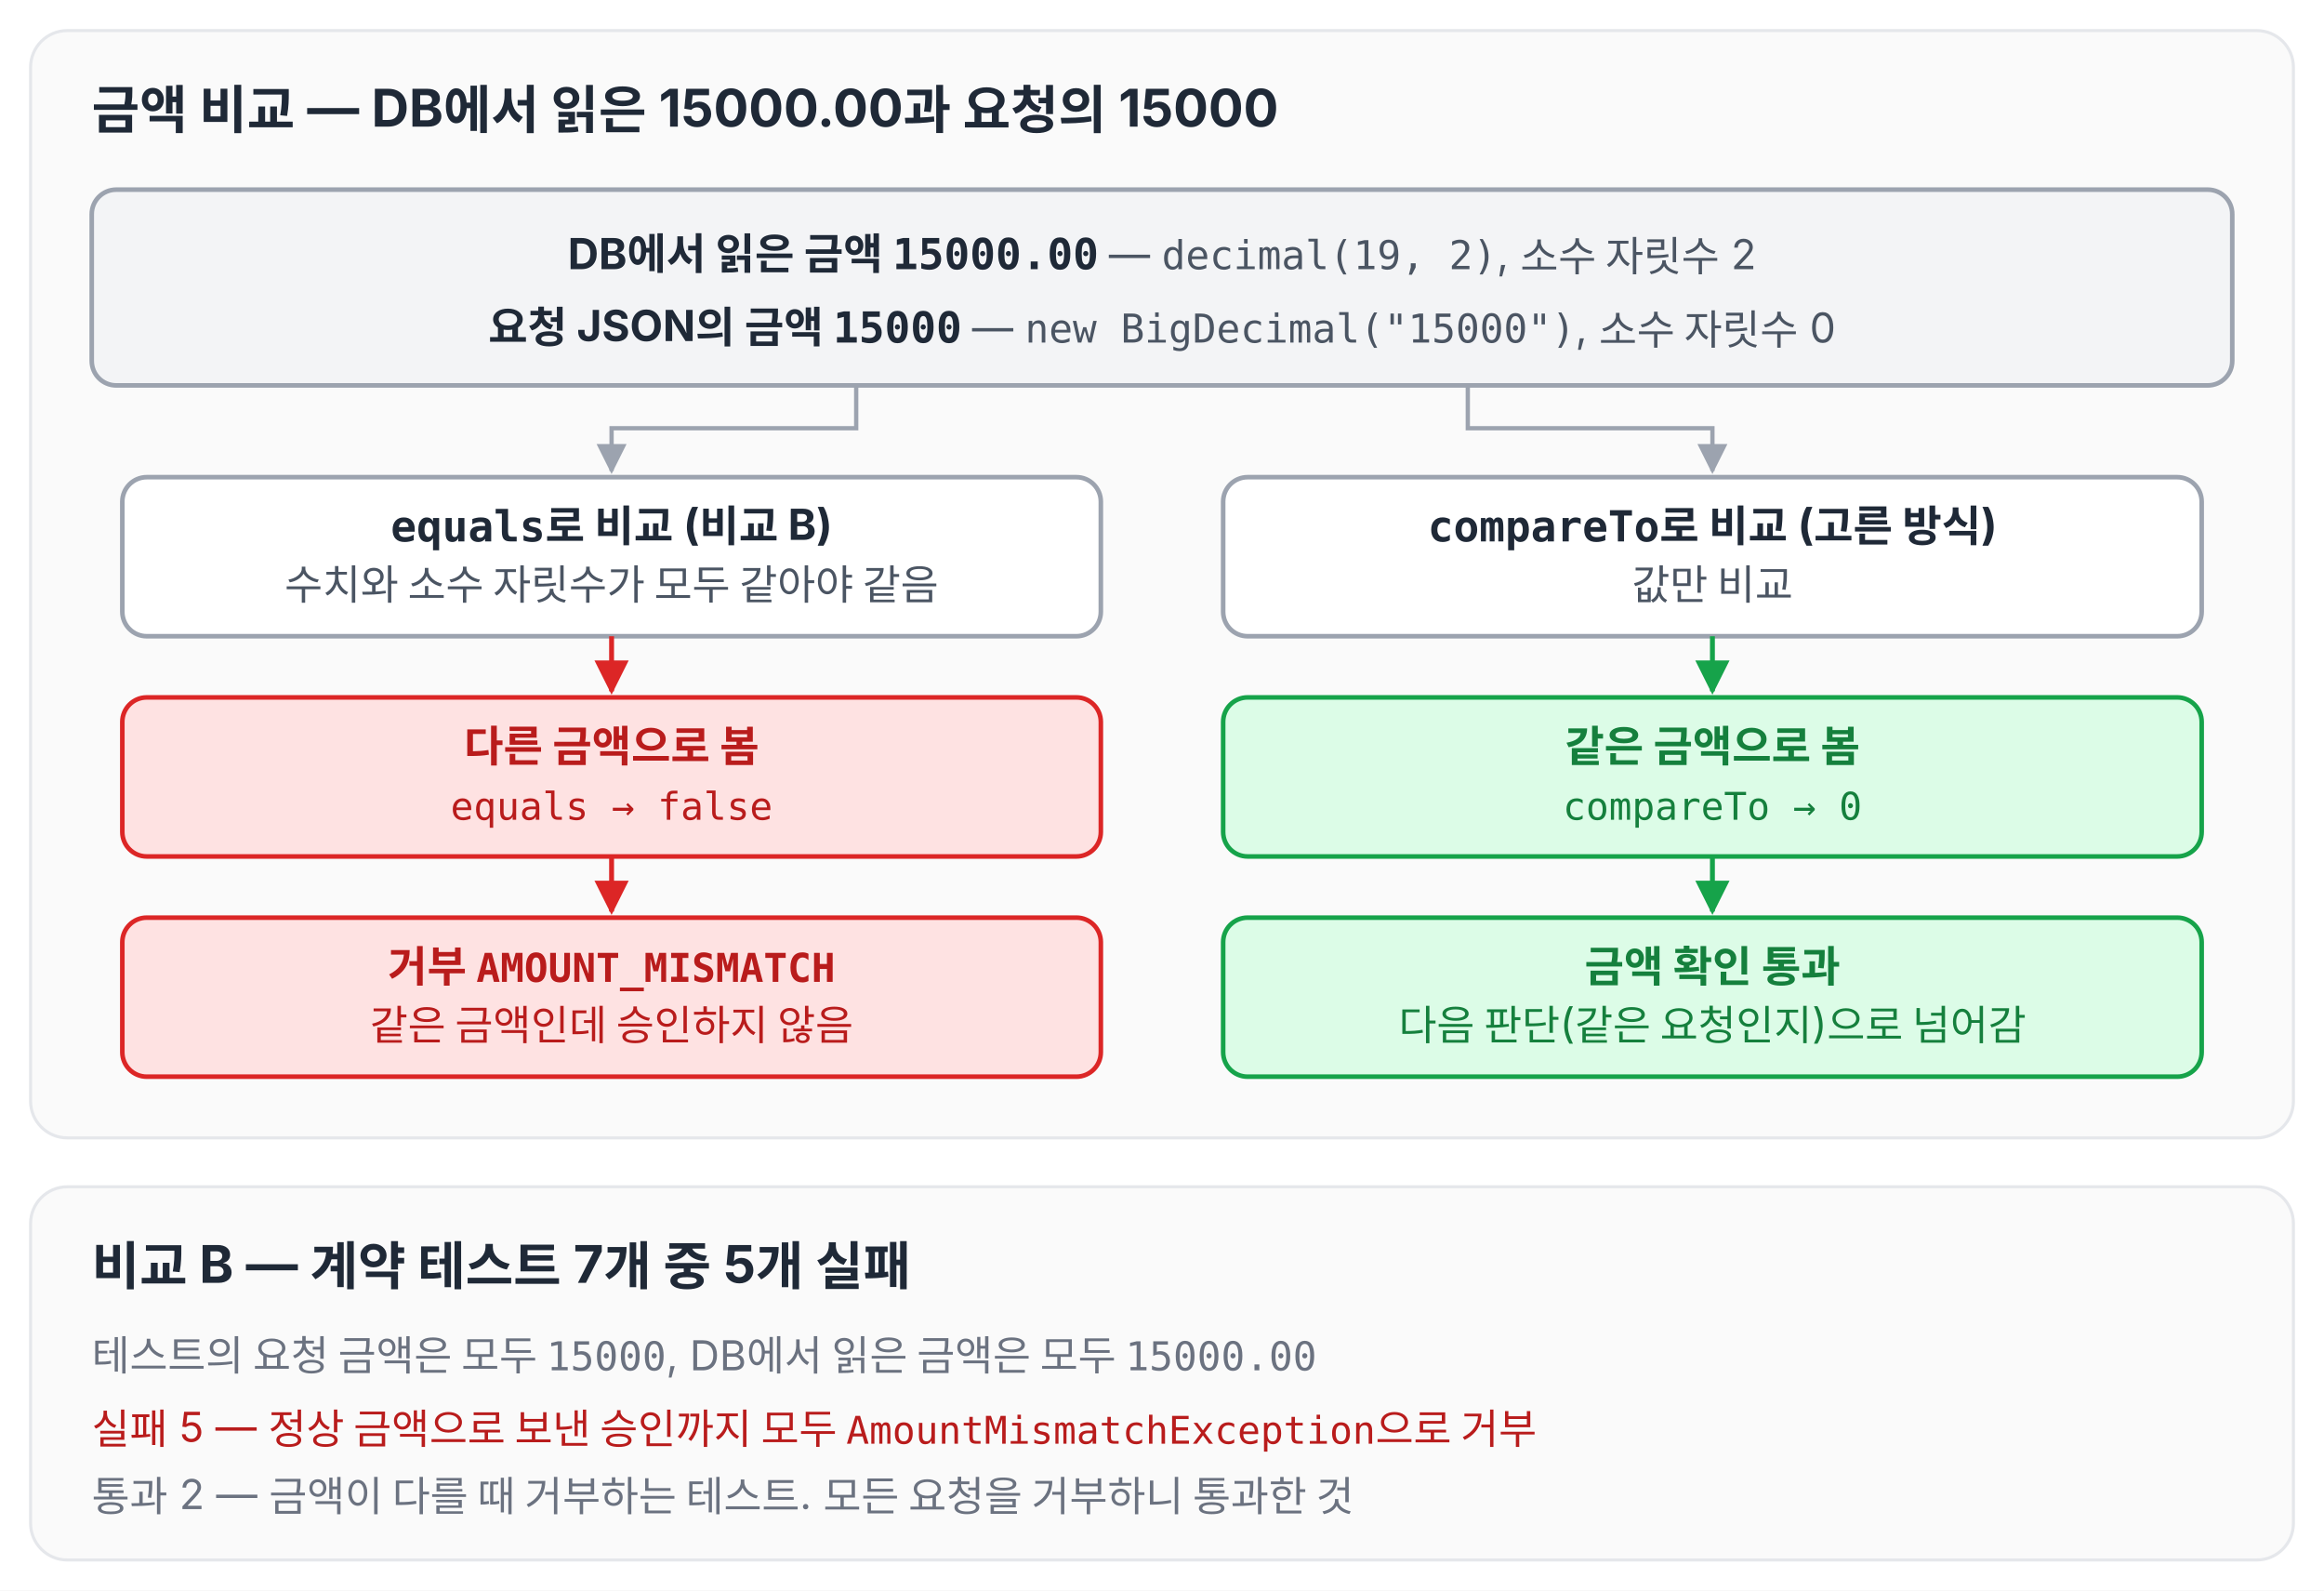
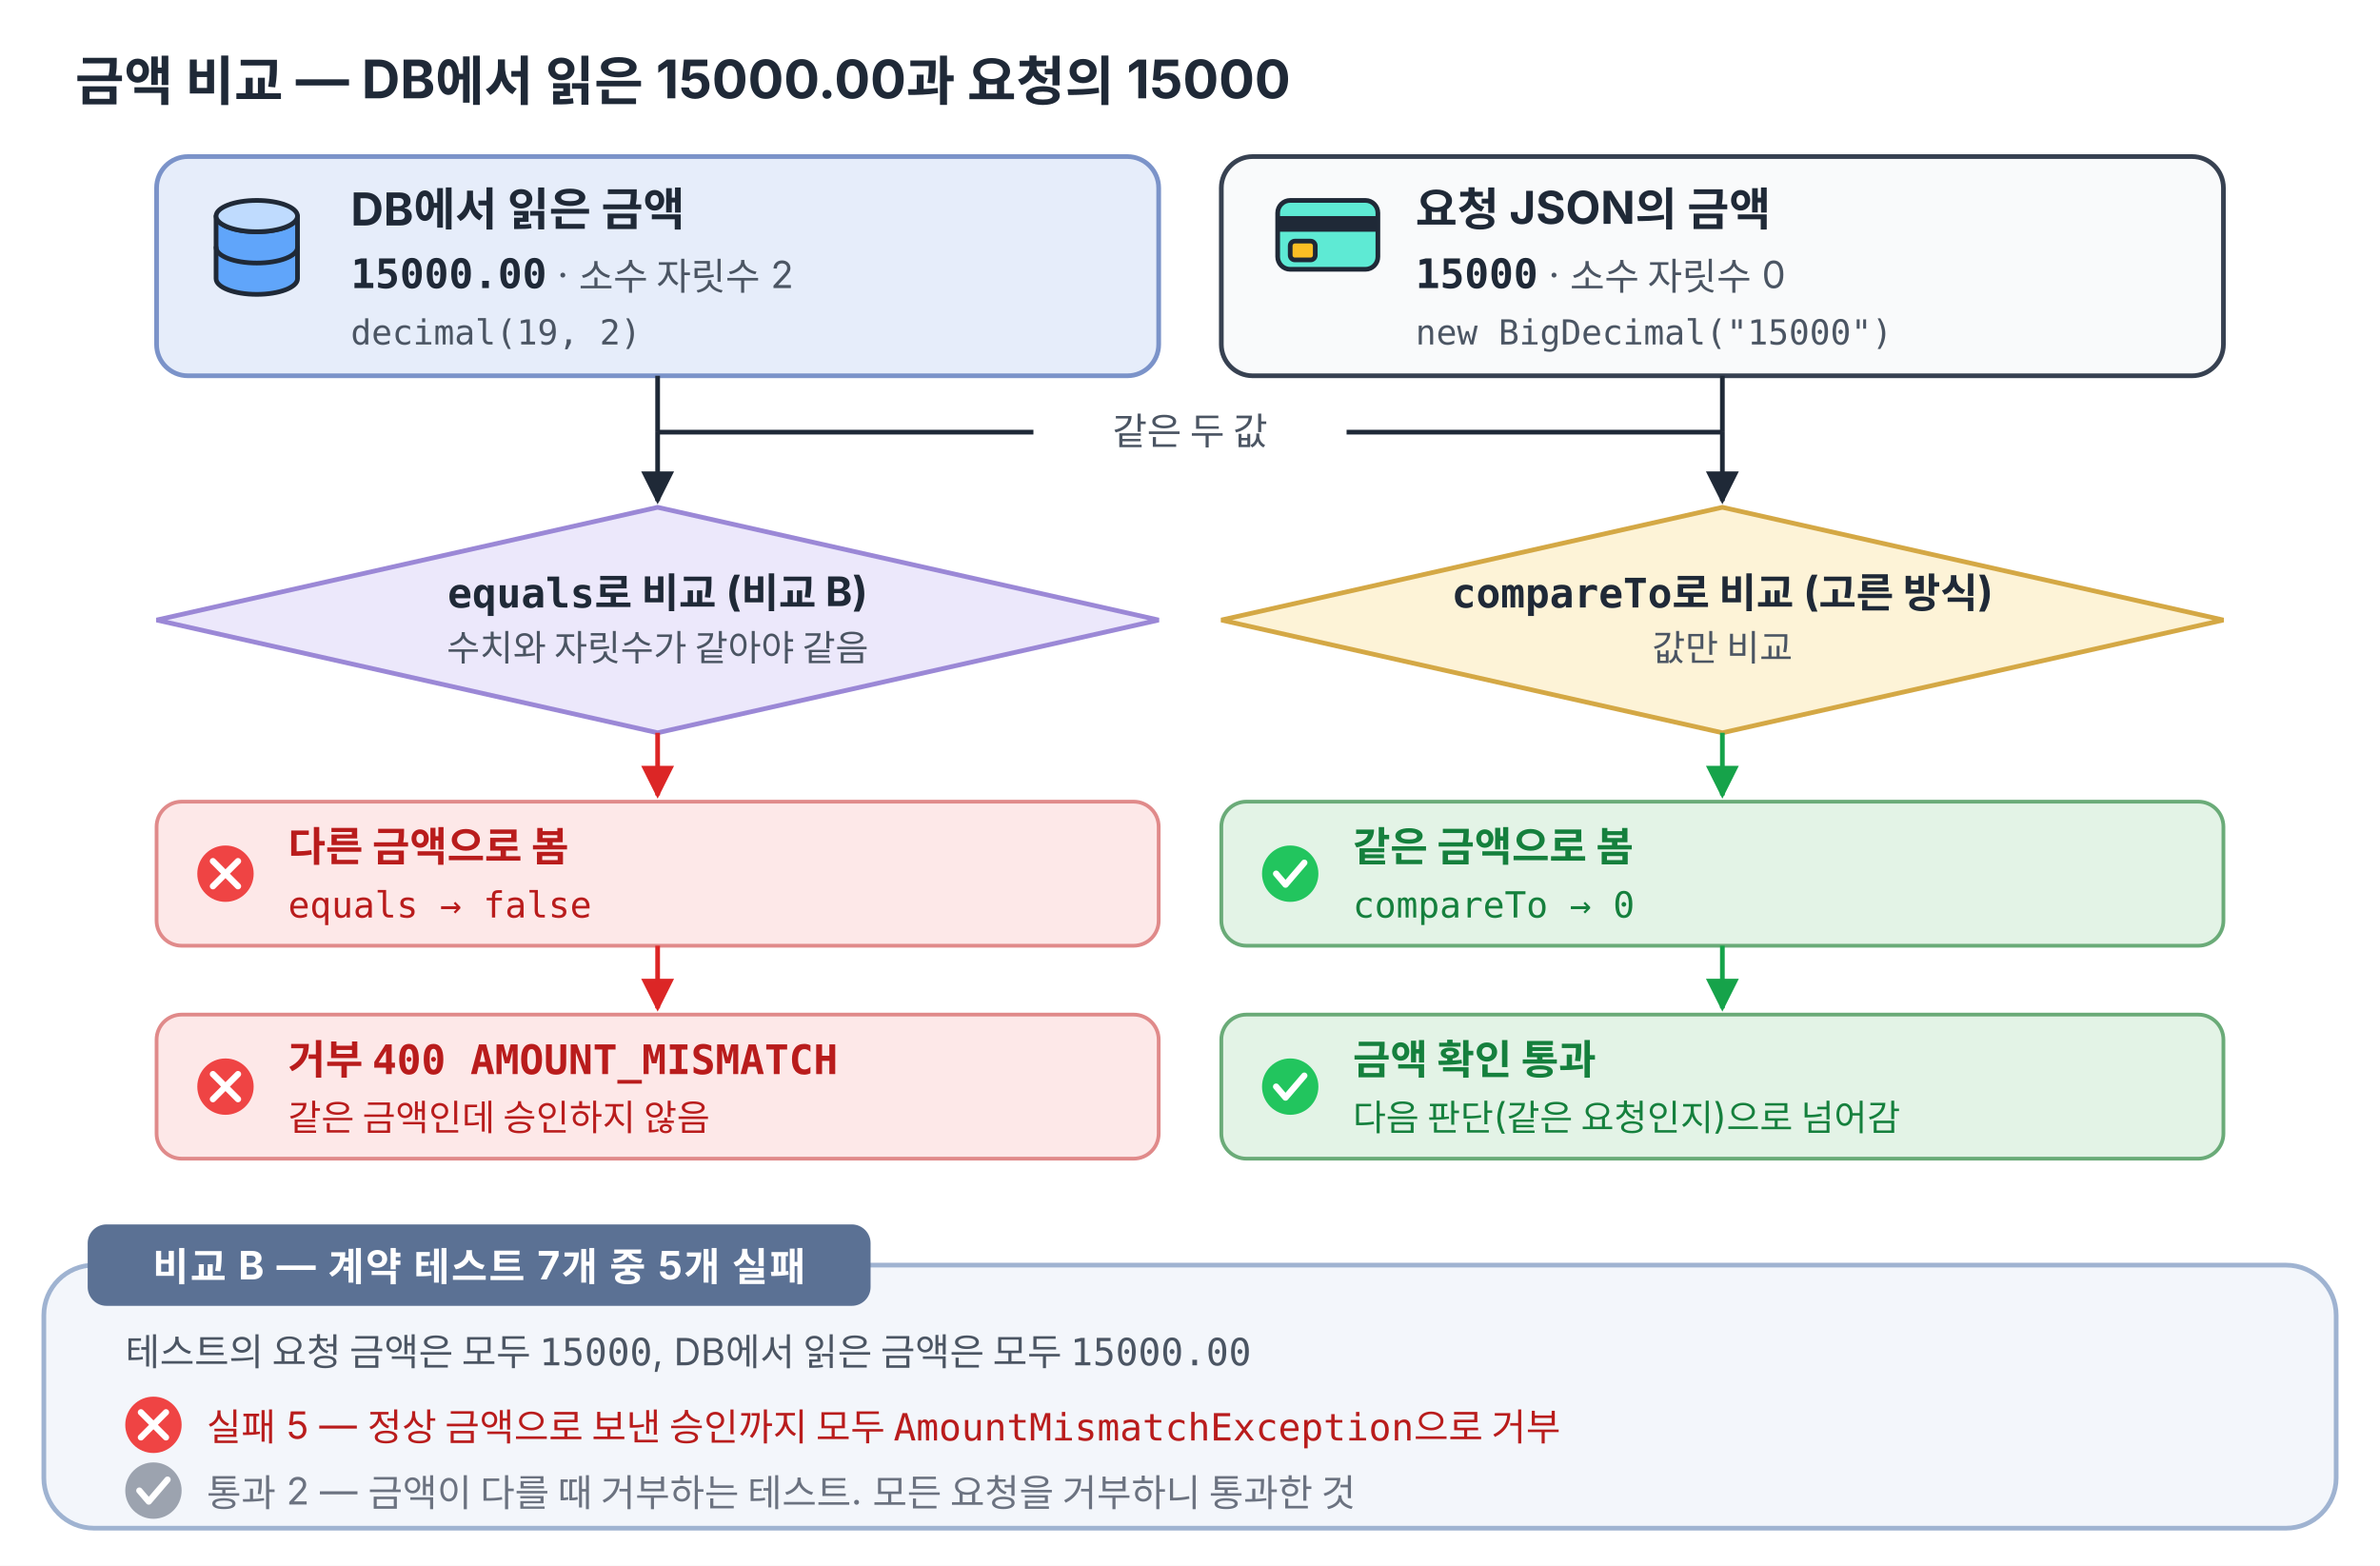
- <svg xmlns="http://www.w3.org/2000/svg" viewBox="0 0 760 520" font-family="-apple-system, 'Apple SD Gothic Neo', 'Noto Sans KR', sans-serif">
+ <svg xmlns="http://www.w3.org/2000/svg" viewBox="0 0 760 500" font-family="-apple-system, 'Apple SD Gothic Neo', 'Noto Sans KR', sans-serif">
  <style>
    .h { font-size: 17px; font-weight: 700; fill: #1f2937; }
-     .code { font-family: Menlo, Consolas, monospace; font-size: 13px; fill: #6b7280; }
-     .step { font-size: 13.5px; fill: #9ca3af; }
-     .sub { font-size: 13.5px; fill: #6b7280; }
-     .t { font-size: 14px; font-weight: 700; fill: #1f2937; }
-     .val { font-size: 13.5px; fill: #4b5563; }
+     .h2 { font-size: 15px; font-weight: 700; fill: #1f2937; }
+     .t { font-size: 14.5px; font-weight: 700; fill: #1f2937; }
+     .t2 { font-size: 13px; font-weight: 700; fill: #1f2937; }
+     .s { font-size: 12px; fill: #4b5563; }
    .m { font-family: Menlo, Consolas, monospace; }
-     .box { fill: #ffffff; stroke: #9ca3af; stroke-width: 1.5; }
-     .hold { fill: #f3f4f6; stroke: #9ca3af; stroke-width: 1.5; }
-     .axis { stroke: #c4c8ce; stroke-width: 1.2; }
-     .flow { stroke: #9ca3af; stroke-width: 1.4; fill: none; }
-     .wait { fill: #ffffff; stroke: #9ca3af; stroke-width: 1.2; stroke-dasharray: 5 4; }
-     .ok { fill: #dcfce7; stroke: #16a34a; stroke-width: 1.5; }
-     .okt { font-size: 14px; font-weight: 700; fill: #15803d; }
-     .bad { fill: #fee2e2; stroke: #dc2626; stroke-width: 1.5; }
-     .badt { font-size: 14px; font-weight: 700; fill: #b91c1c; }
-     .note { font-size: 13.5px; fill: #b91c1c; }
-     .gnote { font-size: 13.5px; fill: #15803d; }
+     .lbl { font-size: 12px; fill: #4b5563; }
+     .tab { font-size: 12.5px; font-weight: 700; fill: #ffffff; letter-spacing: 0.5px; }
+     .num { font-size: 12px; font-weight: 700; fill: #ffffff; }
+     .badt { font-size: 13px; font-weight: 700; fill: #b91c1c; }
+     .bads { font-size: 11.5px; fill: #b91c1c; }
+     .okt { font-size: 13px; font-weight: 700; fill: #15803d; }
+     .oks { font-size: 11.5px; fill: #15803d; }
+     .gt { font-size: 13px; font-weight: 700; fill: #6b7280; }
+     .gs { font-size: 11.5px; fill: #6b7280; }
+     .o { stroke: #1f2937; stroke-width: 1.5; stroke-linejoin: round; stroke-linecap: round; }
+     .spine { stroke: #1f2937; stroke-width: 1.5; fill: none; }
+     .life { stroke: #9ca3af; stroke-width: 1.2; stroke-dasharray: 4 4; }
+     .run { stroke-dasharray: 5 4; animation: run 0.9s linear infinite; }
+     @keyframes run { to { stroke-dashoffset: -18; } }
+     @media (prefers-reduced-motion: reduce) { .run { animation: none; } .anim { display: none; } }
  </style>
  <defs>
-     <marker id="ar" viewBox="0 0 10 10" refX="9" refY="5" markerWidth="7" markerHeight="7" orient="auto">
-       <path d="M0,0 L10,5 L0,10 z" fill="#9ca3af" />
+     <marker id="ak" viewBox="0 0 10 10" refX="9" refY="5" markerWidth="7" markerHeight="7" orient="auto">
+       <path d="M0,0 L10,5 L0,10 z" fill="#1f2937" />
    </marker>
    <marker id="agr" viewBox="0 0 10 10" refX="9" refY="5" markerWidth="7" markerHeight="7" orient="auto">
      <path d="M0,0 L10,5 L0,10 z" fill="#16a34a" />
    </marker>
    <marker id="arr" viewBox="0 0 10 10" refX="9" refY="5" markerWidth="7" markerHeight="7" orient="auto">
      <path d="M0,0 L10,5 L0,10 z" fill="#dc2626" />
    </marker>
+     <marker id="aor" viewBox="0 0 10 10" refX="9" refY="5" markerWidth="7" markerHeight="7" orient="auto">
+       <path d="M0,0 L10,5 L0,10 z" fill="#c2410c" />
+     </marker>
+     <marker id="agy" viewBox="0 0 10 10" refX="9" refY="5" markerWidth="7" markerHeight="7" orient="auto">
+       <path d="M0,0 L10,5 L0,10 z" fill="#9ca3af" />
+     </marker>
+     <g id="pkt">
+       <rect x="-11" y="-8" width="22" height="16" rx="3" fill="#2dd4bf" stroke="#0f766e" stroke-width="1.5" />
+       <path d="M-10,-7 L0,1 L10,-7" fill="none" stroke="#0f766e" stroke-width="1.5" />
+     </g>
+     <g id="pkt2">
+       <rect x="-11" y="-8" width="22" height="16" rx="3" fill="#fdba74" stroke="#c2410c" stroke-width="1.5" />
+       <path d="M-10,-7 L0,1 L10,-7" fill="none" stroke="#c2410c" stroke-width="1.5" />
+     </g>
+     <g id="xmark">
+       <circle r="9" fill="#ef4444" />
+       <path d="M-4,-4 L4,4 M4,-4 L-4,4" stroke="#fff" stroke-width="2" stroke-linecap="round" />
+     </g>
+     <g id="vmark">
+       <circle r="9" fill="#22c55e" />
+       <path d="M-4.5,0 L-1.5,3.5 L4.5,-3.5" fill="none" stroke="#fff" stroke-width="2" stroke-linecap="round" stroke-linejoin="round" />
+     </g>
+     <g id="gmark">
+       <circle r="9" fill="#9ca3af" />
+       <path d="M-4.5,0 L-1.5,3.5 L4.5,-3.5" fill="none" stroke="#fff" stroke-width="2" stroke-linecap="round" stroke-linejoin="round" />
+     </g>
  </defs>
-   <rect width="760" height="520" fill="#ffffff" />
-   <rect x="10" y="10" width="740" height="362" rx="12" fill="#fafafa" stroke="#e5e7eb" />
-   <text x="30" y="42" class="h">금액 비교 — DB에서 읽은 15000.00과 요청의 15000</text>
-   <rect x="30" y="62" width="700" height="64" rx="8" class="hold" />
-   <text x="380" y="88" class="t" text-anchor="middle">DB에서 읽은 금액 <tspan class="m">15000.00</tspan>
-     <tspan font-weight="400" class="val">— <tspan class="m" style="font-size: 13px">decimal(19, 2)</tspan>, 소수 자릿수 2</tspan>
+   <rect width="760" height="500" fill="#ffffff" />
+   <text x="24" y="32" class="h">금액 비교 — DB에서 읽은 15000.00과 요청의 15000</text>
+   <rect x="50" y="50" width="320" height="70" rx="10" fill="#e6edfa" stroke="#7b93c9" stroke-width="1.5" />
+   <g transform="translate(68,64)">
+     <path d="M1,5 v20 a13,5 0 0 0 26,0 v-20 a13,5 0 0 1 -26,0 z" fill="#60a5fa" class="o" />
+     <path d="M1,15 a13,5 0 0 0 26,0" fill="none" class="o" />
+     <ellipse cx="14" cy="5" rx="13" ry="5" fill="#bfdbfe" class="o" />
+   </g>
+   <text x="112" y="72" class="t">DB에서 읽은 금액</text>
+   <text x="112" y="92" class="s">
+     <tspan class="m" style="font-size: 13px; font-weight: 700; fill: #1f2937">15000.00</tspan> · 소수 자릿수 2</text>
+   <text x="112" y="110" class="s m" style="font-size: 11px">decimal(19, 2)</text>
+   <rect x="390" y="50" width="320" height="70" rx="10" fill="#f9fafb" stroke="#374151" stroke-width="1.5" />
+   <g transform="translate(408,61)">
+     <rect x="0" y="3" width="32" height="22" rx="4" fill="#5eead4" class="o" />
+     <rect x="0" y="8" width="32" height="5" fill="#1f2937" />
+     <rect x="4" y="16" width="8" height="6" rx="1.5" fill="#fbbf24" class="o" stroke-width="1" />
+   </g>
+   <text x="452" y="72" class="t">요청 JSON의 금액</text>
+   <text x="452" y="92" class="s">
+     <tspan class="m" style="font-size: 13px; font-weight: 700; fill: #1f2937">15000</tspan> · 소수 자릿수 0</text>
+   <text x="452" y="110" class="s m" style="font-size: 11px">new BigDecimal("15000")</text>
+   <path d="M210,120 V138 M550,120 V138 M210,138 H550" class="spine" />
+   <line x1="210" y1="138" x2="210" y2="160" class="spine" marker-end="url(#ak)" />
+   <line x1="550" y1="138" x2="550" y2="160" class="spine" marker-end="url(#ak)" />
+   <rect x="330" y="128" width="100" height="20" rx="4" fill="#ffffff" />
+   <text x="380" y="142" class="lbl" text-anchor="middle">같은 두 값</text>
+   <polygon points="210,162 370,198 210,234 50,198" fill="#ece8fb" stroke="#9b88d6" stroke-width="1.5" />
+   <text x="210" y="194" class="t2" text-anchor="middle">
+     <tspan class="m">equals</tspan>로 비교 (비교 B)</text>
+   <text x="210" y="211" class="s" text-anchor="middle" style="font-size: 11.5px">수치와 자릿수가 같아야 같음</text>
+   <line x1="210" y1="234" x2="210" y2="254" stroke="#dc2626" stroke-width="1.5" marker-end="url(#arr)" />
+   <rect x="50" y="256" width="320" height="46" rx="8" fill="#fde8e8" stroke="#e08a8a" stroke-width="1.2" />
+   <use href="#xmark" x="72" y="279" />
+   <text x="92" y="275" class="badt">다른 금액으로 봄</text>
+   <text x="92" y="293" class="bads m">equals → false</text>
+   <line x1="210" y1="302" x2="210" y2="322" stroke="#dc2626" stroke-width="1.5" marker-end="url(#arr)" />
+   <rect x="50" y="324" width="320" height="46" rx="8" fill="#fde8e8" stroke="#e08a8a" stroke-width="1.2" />
+   <use href="#xmark" x="72" y="347" />
+   <text x="92" y="343" class="badt">거부 <tspan class="m">400 AMOUNT_MISMATCH</tspan>
  </text>
-   <text x="380" y="112" class="t" text-anchor="middle">요청 JSON의 금액 <tspan class="m">15000</tspan>
-     <tspan font-weight="400" class="val">— <tspan class="m" style="font-size: 13px">new BigDecimal("15000")</tspan>, 소수 자릿수 0</tspan>
+   <text x="92" y="361" class="bads">같은 금액인데 승인하지 않음</text>
+   <polygon points="550,162 710,198 550,234 390,198" fill="#fdf3d7" stroke="#d4a845" stroke-width="1.5" />
+   <text x="550" y="194" class="t2" text-anchor="middle">
+     <tspan class="m">compareTo</tspan>로 비교 (고른 방식)</text>
+   <text x="550" y="211" class="s" text-anchor="middle" style="font-size: 11.5px">값만 비교</text>
+   <line x1="550" y1="234" x2="550" y2="254" stroke="#16a34a" stroke-width="1.5" marker-end="url(#agr)" />
+   <rect x="390" y="256" width="320" height="46" rx="8" fill="#e3f3e6" stroke="#6aab78" stroke-width="1.2" />
+   <use href="#vmark" x="412" y="279" />
+   <text x="432" y="275" class="okt">같은 금액으로 봄</text>
+   <text x="432" y="293" class="oks m">compareTo → 0</text>
+   <line x1="550" y1="302" x2="550" y2="322" stroke="#16a34a" stroke-width="1.5" marker-end="url(#agr)" />
+   <rect x="390" y="324" width="320" height="46" rx="8" fill="#e3f3e6" stroke="#6aab78" stroke-width="1.2" />
+   <use href="#vmark" x="412" y="347" />
+   <text x="432" y="343" class="okt">금액 확인 통과</text>
+   <text x="432" y="361" class="oks">다음 판단(같은 요청인지)으로 넘어감</text>
+   <rect x="14" y="404" width="732" height="84" rx="16" fill="#f3f6fb" stroke="#9fb3d1" stroke-width="1.5" />
+   <rect x="28" y="391" width="250" height="26" rx="6" fill="#5b7194" />
+   <text x="153" y="409" class="tab" text-anchor="middle">비교 B — 계약 테스트 7개 중 5개 실패</text>
+   <text x="40" y="436" class="s">테스트의 요청 금액은 모두 <tspan class="m">15000</tspan>, DB에서 읽은 금액은 모두 <tspan class="m">15000.00</tspan>
  </text>
-   <path d="M280,126 L280,140 L200,140 L200,154" class="flow" marker-end="url(#ar)" />
-   <path d="M480,126 L480,140 L560,140 L560,154" class="flow" marker-end="url(#ar)" />
-   <rect x="40" y="156" width="320" height="52" rx="8" class="box" />
-   <text x="200" y="177" class="t" text-anchor="middle">
-     <tspan class="m">equals</tspan>로 비교 (비교 B)</text>
-   <text x="200" y="196" class="val" text-anchor="middle">수치와 소수 자릿수가 모두 같아야 같음</text>
-   <line x1="200" y1="208" x2="200" y2="226" stroke="#dc2626" stroke-width="1.6" marker-end="url(#arr)" />
-   <rect x="40" y="228" width="320" height="52" rx="8" class="bad" />
-   <text x="200" y="249" class="badt" text-anchor="middle">다른 금액으로 봄</text>
-   <text x="200" y="268" class="note m" text-anchor="middle" style="font-size: 12.5px">equals → false</text>
-   <line x1="200" y1="280" x2="200" y2="298" stroke="#dc2626" stroke-width="1.6" marker-end="url(#arr)" />
-   <rect x="40" y="300" width="320" height="52" rx="8" class="bad" />
-   <text x="200" y="321" class="badt" text-anchor="middle">거부 <tspan class="m" style="font-size: 13px">AMOUNT_MISMATCH</tspan>
-   </text>
-   <text x="200" y="340" class="note" text-anchor="middle">같은 금액인데 승인하지 않음</text>
-   <rect x="400" y="156" width="320" height="52" rx="8" class="box" />
-   <text x="560" y="177" class="t" text-anchor="middle">
-     <tspan class="m">compareTo</tspan>로 비교 (고른 방식)</text>
-   <text x="560" y="196" class="val" text-anchor="middle">값만 비교</text>
-   <line x1="560" y1="208" x2="560" y2="226" stroke="#16a34a" stroke-width="1.6" marker-end="url(#agr)" />
-   <rect x="400" y="228" width="320" height="52" rx="8" class="ok" />
-   <text x="560" y="249" class="okt" text-anchor="middle">같은 금액으로 봄</text>
-   <text x="560" y="268" class="gnote m" text-anchor="middle" style="font-size: 12.5px">compareTo → 0</text>
-   <line x1="560" y1="280" x2="560" y2="298" stroke="#16a34a" stroke-width="1.6" marker-end="url(#agr)" />
-   <rect x="400" y="300" width="320" height="52" rx="8" class="ok" />
-   <text x="560" y="321" class="okt" text-anchor="middle">금액 확인 통과</text>
-   <text x="560" y="340" class="gnote" text-anchor="middle">다음 판단(같은 요청인지)으로 넘어감</text>
-   <rect x="10" y="388" width="740" height="122" rx="12" fill="#fafafa" stroke="#e5e7eb" />
-   <text x="30" y="420" class="h">비교 B — 계약 테스트 7개 중 5개 실패</text>
-   <text x="30" y="448" class="sub">테스트의 요청 금액은 모두 <tspan class="m" style="font-size: 13px">15000</tspan>, DB에서 읽은 금액은 모두 <tspan class="m" style="font-size: 13px">15000.00</tspan>
-   </text>
-   <text x="30" y="472" class="note">실패 5 — 정상 금액으로 보낸 승인까지 모두 <tspan class="m" style="font-size: 12.5px">AmountMismatchException</tspan>으로 거부</text>
-   <text x="30" y="494" class="sub">통과 2 — 금액이 다를 때 거부하는 테스트. 모든 요청을 거부하니 통과한 것</text>
+   <use href="#xmark" x="49" y="455" />
+   <text x="66" y="460" class="bads" style="font-size: 12px">실패 5 — 정상 금액으로 보낸 승인까지 모두 <tspan class="m">AmountMismatchException</tspan>으로 거부</text>
+   <use href="#gmark" x="49" y="476" />
+   <text x="66" y="481" class="gs" style="font-size: 12px">통과 2 — 금액이 다를 때 거부하는 테스트. 모든 요청을 거부하니 통과한 것</text>
</svg>
